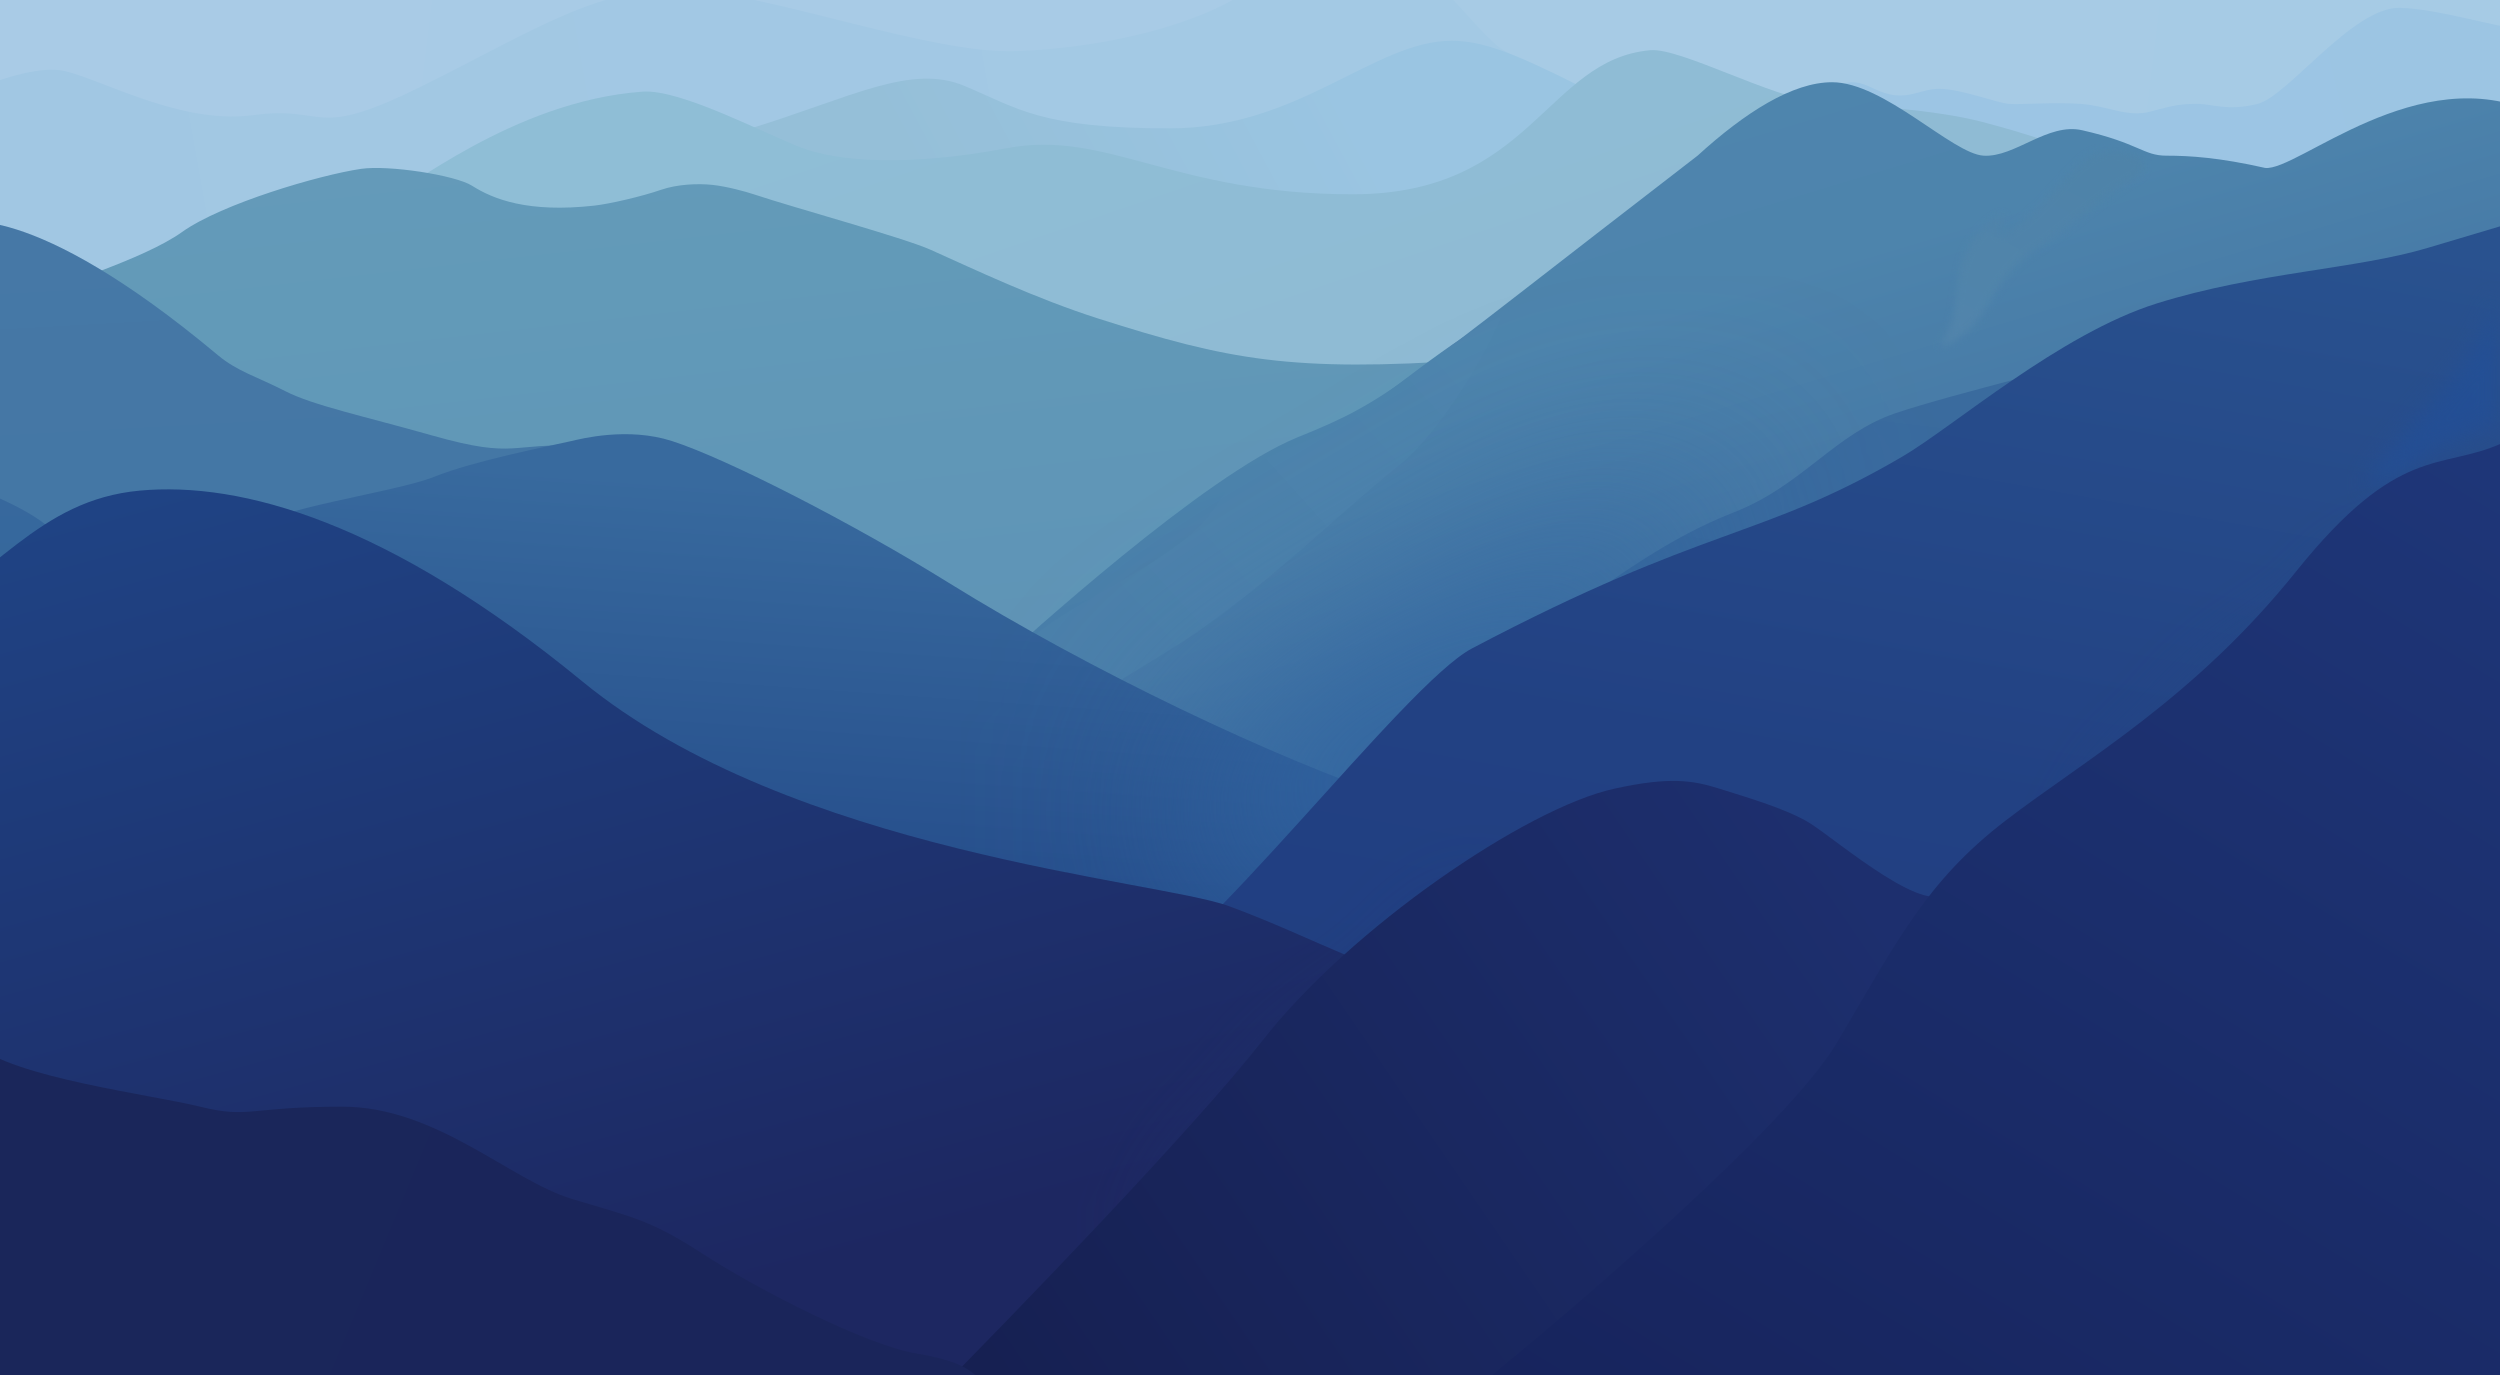
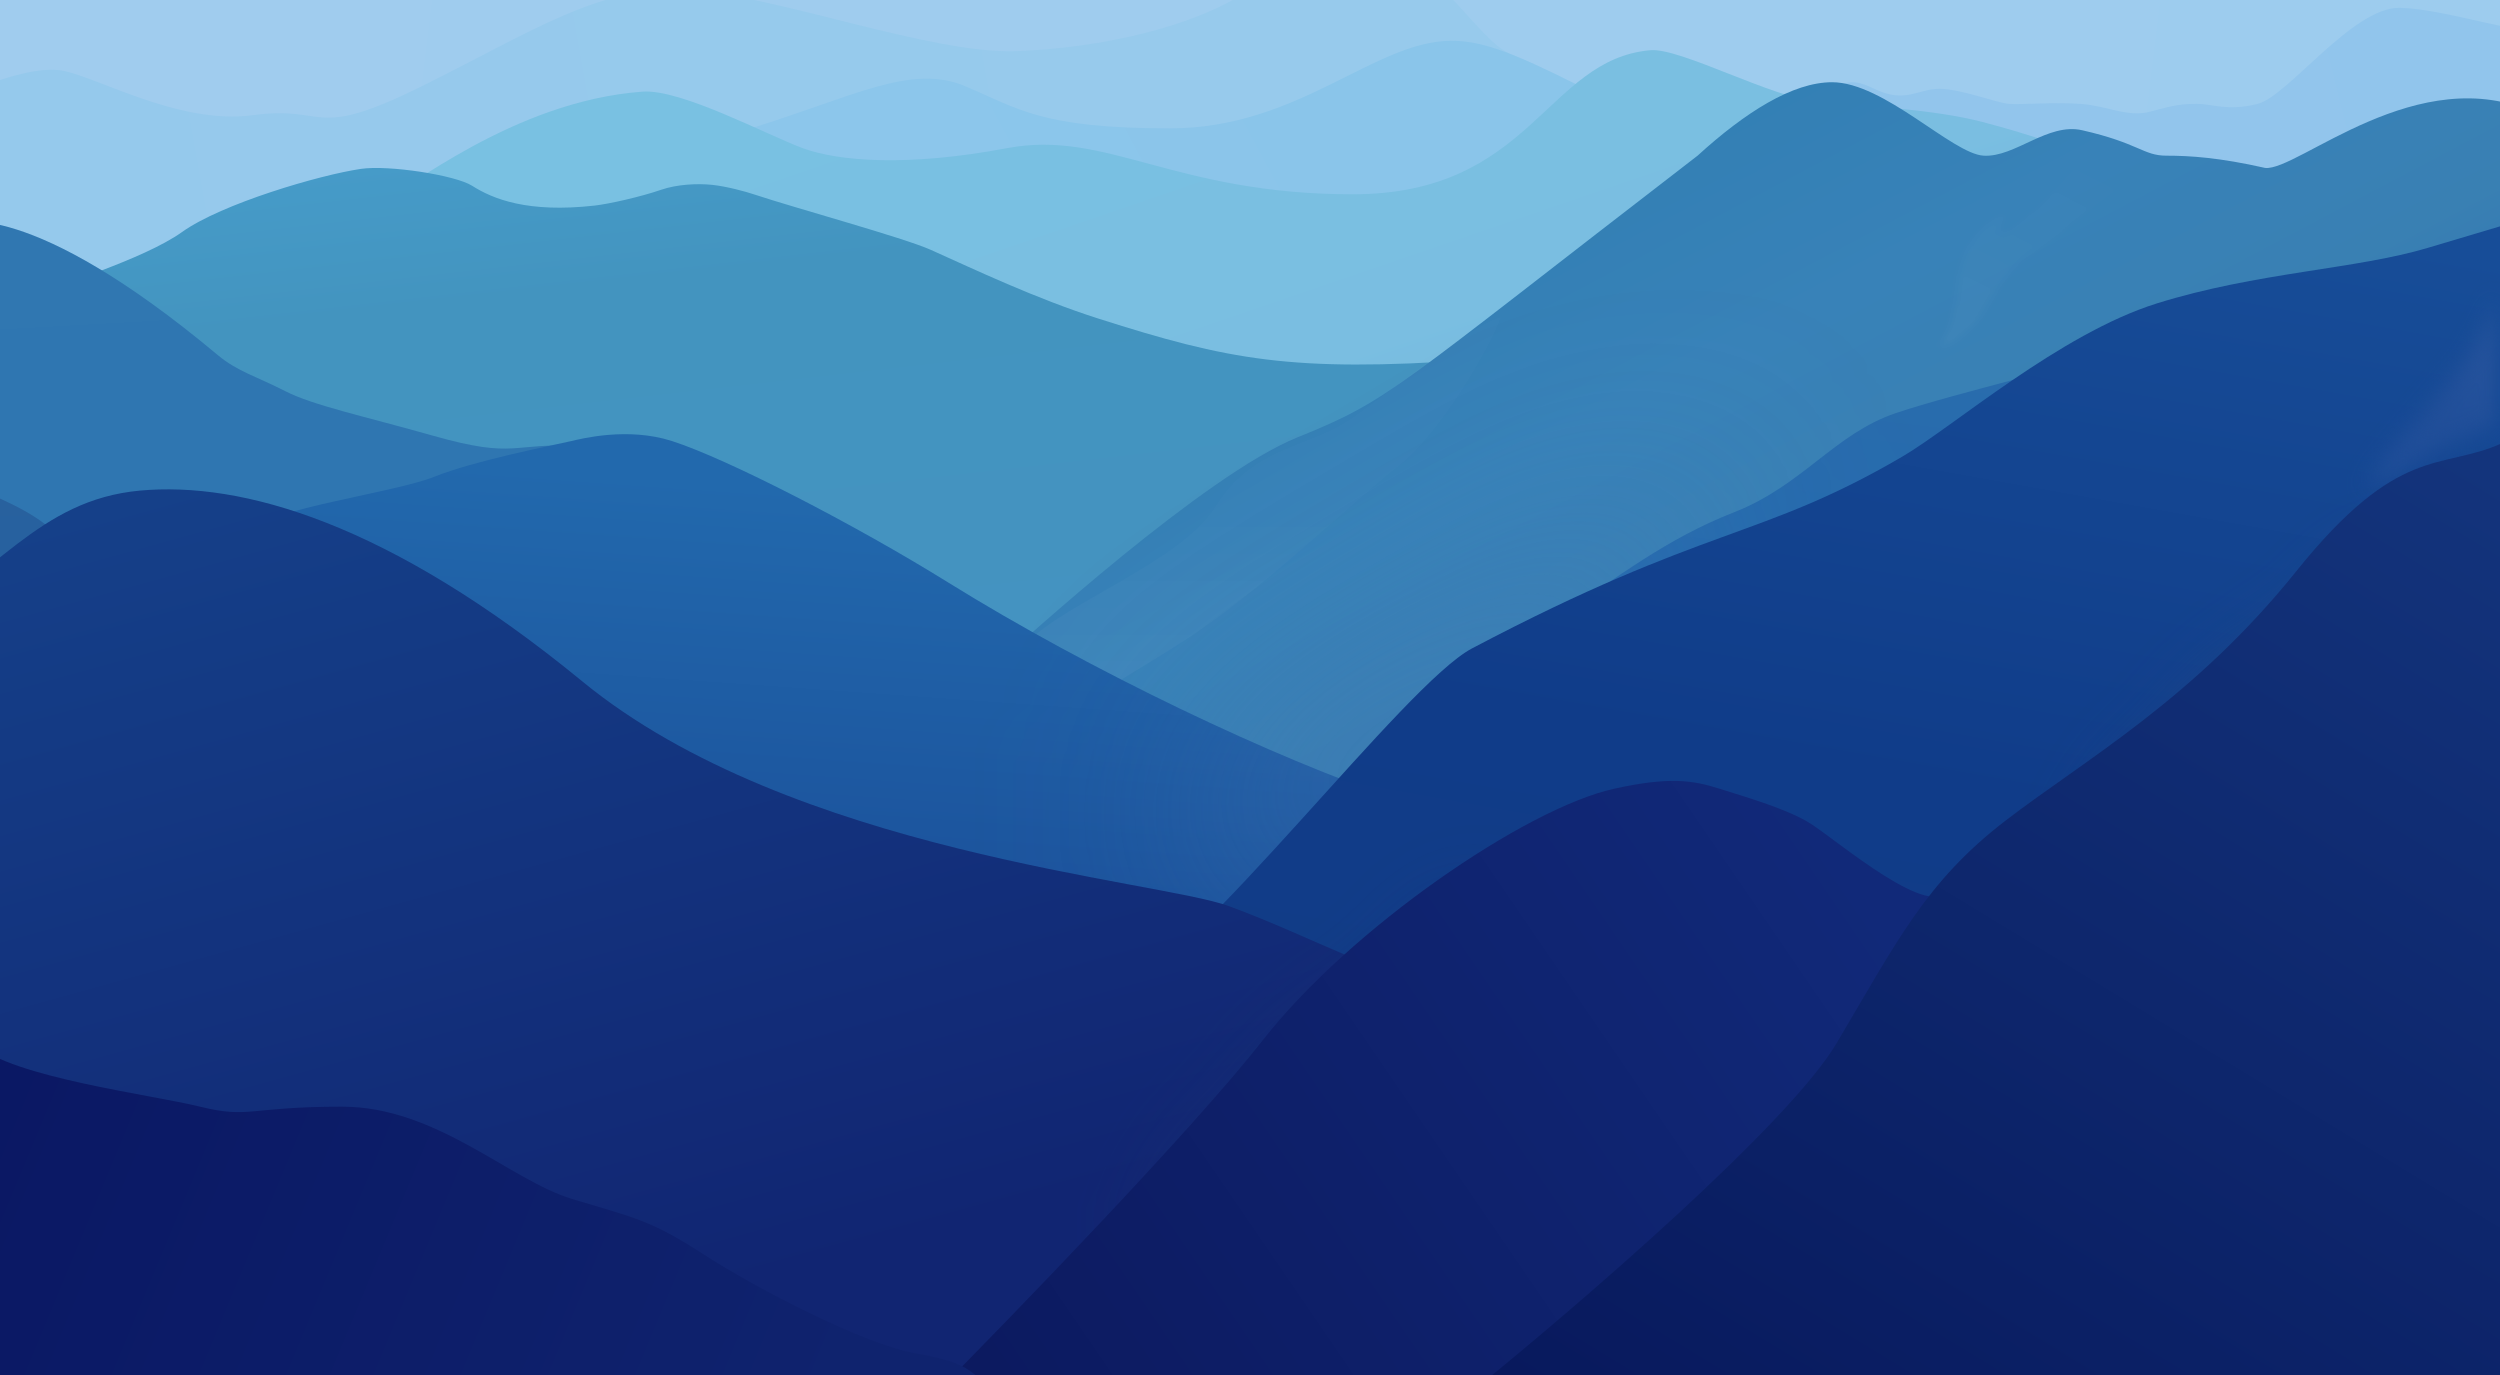
<svg xmlns="http://www.w3.org/2000/svg" width="1440" height="792" viewBox="0 0 1440 792" fill="none">
-   <g clip-path="url(#clip0_4590_18373)">
-     <rect width="1440" height="792" fill="url(#paint0_linear_4590_18373)" />
-     <path d="M1079.62 51.158C1061.72 42.48 1063.35 50.074 1025.92 59.837V101.603H1511.38C1512.11 69.239 1513.12 5.596 1511.38 9.935C1509.21 15.359 1500.53 16.444 1477.75 19.156C1454.97 21.868 1409.41 5.053 1382.29 4.511C1355.17 3.969 1317.81 55.48 1300.39 59.837C1283.03 64.176 1274.35 59.837 1265.67 59.837C1256.99 59.837 1252.65 60.38 1239.09 64.176C1225.53 67.973 1214.14 60.922 1198.41 59.837C1182.68 58.752 1164.24 60.379 1157.19 59.837C1150.14 59.294 1129.53 51.158 1117.05 51.158C1104.57 51.158 1097.52 59.837 1079.62 51.158Z" fill="url(#paint1_linear_4590_18373)" />
-     <path d="M33.312 40.31C1.852 37.598 -58.356 73.94 -84.391 75.567L-156.532 192.186L-48.592 222.561L1009.11 161.268C1011.1 132.701 1006.72 75.567 973.311 75.567C931.546 75.567 886.525 40.31 866.999 29.462C847.472 18.614 818.182 -36.712 776.416 -33.458C757.764 -32.005 750.613 -27.111 720.948 -6.811L719.463 -5.795C688.545 15.36 633.762 27.835 584.945 29.462C536.128 31.089 447.172 -2.54 396.728 -5.795C346.283 -9.049 307.772 17.529 243.225 49.531C178.678 81.534 189.526 60.38 145.591 66.346C101.656 72.313 52.188 41.937 33.312 40.31Z" fill="url(#paint2_linear_4590_18373)" />
-     <path d="M555.655 49.532C524.737 36.514 490.565 56.041 432.527 73.94L418.967 124.384L877.847 137.945C899.724 114.078 936.319 62.766 907.68 48.447C871.881 30.547 853.981 23.496 836.081 23.496C791.604 23.496 748.211 73.94 673.9 73.94C599.59 73.94 586.572 62.55 555.655 49.532Z" fill="url(#paint3_linear_4590_18373)" />
-     <path d="M370.15 52.786C294.754 58.21 232.377 111.909 224.783 111.909V351.113L1220.11 293.617L1207.09 159.099C1208.72 140.114 1211 100.735 1207.09 95.094C1202.21 88.043 1168.58 77.195 1141.46 70.143C1114.34 63.092 1074.2 60.922 1047.62 58.753C1021.04 56.583 967.893 27.356 950.53 28.92C890.322 34.344 882.186 111.909 779.128 111.909C676.07 111.909 637.558 74.483 580.063 85.331C522.567 96.179 482.971 92.925 462.359 85.331C441.748 77.737 392.36 51.188 370.15 52.786Z" fill="url(#paint4_linear_4590_18373)" />
-     <path d="M104.91 133.605C82.129 149.878 30.058 165.065 22.464 169.404L80.502 233.409L563.791 416.744L847.472 207.373C743.871 214.424 707.53 207.373 632.677 183.507C596.569 171.995 561.182 155.142 536.128 143.911C520.398 136.86 458.031 119.868 434.154 111.909C429.273 110.281 418.672 107.383 410.288 106.485C401.904 105.587 390.035 106.13 380.814 109.31C369.245 113.3 350.994 117.459 342.487 118.418C303.976 122.757 283.906 114.62 271.973 107.027C262.21 100.814 223.699 94.962 207.969 97.263C184.103 100.756 127.692 117.333 104.91 133.605Z" fill="url(#paint5_linear_4590_18373)" />
-     <path d="M747.477 251.851C693.769 273.548 589.369 368.97 573.443 383.115C557.517 397.259 549.688 420.541 549.688 420.541L747.477 576.213L1460.65 159.099C1461.86 131.074 1463.55 73.072 1460.65 65.261C1393 33.801 1323.29 98.891 1304.69 96.721C1278.36 90.755 1261.31 89.67 1247.89 89.67C1234.46 89.67 1232.14 82.488 1199.34 75.025C1179.47 70.503 1160.61 90.755 1142.54 89.67C1124.46 88.585 1085.22 47.362 1055.26 47.362C1032.54 47.362 1005.17 64.719 977.8 89.67C801.701 225.273 801.184 230.155 747.477 251.851Z" fill="url(#paint6_linear_4590_18373)" />
-     <path d="M894.815 357.164C857.421 382.221 843.549 397.501 800.908 425.338C845.996 415.192 973.028 381.108 989.557 378.081C1006.09 375.054 1134.14 318.302 1196.1 290.304C1229.49 272.903 1295.88 194.601 1288.71 188.755C1279.75 181.447 1257 188.755 1233.22 197.563C1202.91 208.788 1126.39 226.291 1091.68 238.049C1056.96 249.806 1037.96 279.749 999.006 294.974C960.05 310.2 932.209 332.107 894.815 357.164Z" fill="url(#paint7_linear_4590_18373)" />
-     <g filter="url(#filter0_f_4590_18373)">
-       <path d="M1127.69 163.304C1124.98 186.311 1123.89 188.229 1117.38 199.732C1123.35 199.732 1137.45 188.228 1142.88 179.121C1148.3 170.014 1156.44 153.717 1171.62 144.61C1186.81 135.502 1213.93 111.057 1226.95 104.346C1239.97 97.635 1235.2 90.245 1226.95 88.529C1217.66 86.594 1210.17 85.754 1202.57 90.688C1192.68 97.108 1179.22 117.288 1160.23 131.189C1141.25 145.089 1160.23 119.685 1151.55 124.478C1142.88 129.271 1130.4 140.296 1127.69 163.304Z" fill="url(#paint8_linear_4590_18373)" />
+   <g clip-path="url(#clip0_7506_9781)">
+     <rect width="1440" height="792" fill="url(#paint0_linear_7506_9781)" />
+     <path d="M1079.62 51.159C1061.72 42.48 1063.35 50.074 1025.92 59.837V101.603H1511.38C1512.11 69.239 1513.12 5.596 1511.38 9.935C1509.21 15.36 1500.53 16.444 1477.75 19.156C1454.97 21.869 1409.41 5.054 1382.29 4.511C1355.17 3.969 1317.81 55.48 1300.39 59.837C1283.03 64.176 1274.35 59.837 1265.67 59.837C1256.99 59.837 1252.65 60.38 1239.09 64.177C1225.53 67.974 1214.14 60.922 1198.41 59.837C1182.68 58.752 1164.24 60.38 1157.19 59.837C1150.14 59.295 1129.53 51.159 1117.05 51.159C1104.57 51.159 1097.52 59.837 1079.62 51.159Z" fill="url(#paint1_linear_7506_9781)" />
+     <path d="M33.312 40.31C1.852 37.598 -58.356 73.94 -84.391 75.567L-156.532 192.186L-48.592 222.561L1009.11 161.268C1011.1 132.701 1006.72 75.567 973.311 75.567C931.546 75.567 886.525 40.31 866.999 29.462C847.472 18.614 818.182 -36.712 776.416 -33.458C757.764 -32.005 750.613 -27.111 720.948 -6.811L719.463 -5.795C688.545 15.36 633.762 27.835 584.945 29.462C536.128 31.089 447.172 -2.54 396.728 -5.795C346.283 -9.049 307.772 17.529 243.225 49.531C178.678 81.534 189.526 60.38 145.591 66.346C101.656 72.313 52.188 41.937 33.312 40.31Z" fill="url(#paint2_linear_7506_9781)" />
+     <path d="M555.655 49.532C524.737 36.514 490.565 56.041 432.527 73.94L418.967 124.384L877.847 137.945C899.724 114.079 936.319 62.767 907.68 48.447C871.881 30.547 853.981 23.496 836.081 23.496C791.604 23.496 748.211 73.94 673.9 73.94C599.59 73.94 586.572 62.55 555.655 49.532Z" fill="url(#paint3_linear_7506_9781)" />
+     <path d="M370.15 52.786C294.754 58.21 232.377 111.909 224.783 111.909V351.112L1220.11 293.617L1207.09 159.099C1208.72 140.114 1211 100.735 1207.09 95.094C1202.21 88.043 1168.58 77.194 1141.46 70.143C1114.34 63.092 1074.2 60.922 1047.62 58.752C1021.04 56.583 967.893 27.356 950.53 28.92C890.322 34.344 882.186 111.909 779.128 111.909C676.07 111.909 637.558 74.483 580.063 85.331C522.567 96.179 482.971 92.924 462.359 85.331C441.748 77.737 392.36 51.188 370.15 52.786Z" fill="url(#paint4_linear_7506_9781)" />
+     <path d="M104.91 133.605C82.129 149.878 30.058 165.065 22.464 169.405L80.502 233.409L563.791 416.744L847.472 207.373C743.871 214.425 707.53 207.373 632.677 183.507C596.569 171.995 561.182 155.142 536.128 143.911C520.398 136.86 458.031 119.868 434.154 111.909C429.273 110.282 418.672 107.383 410.288 106.485C401.904 105.587 390.035 106.13 380.814 109.31C369.245 113.3 350.994 117.459 342.487 118.418C303.976 122.757 283.906 114.621 271.973 107.027C262.21 100.814 223.699 94.962 207.969 97.264C184.103 100.756 127.692 117.333 104.91 133.605Z" fill="url(#paint5_linear_7506_9781)" />
+     <path d="M747.477 251.851C693.769 273.548 589.369 368.97 573.443 383.115C557.517 397.259 549.688 420.541 549.688 420.541L747.477 576.213L1460.65 159.099C1461.86 131.074 1463.55 73.072 1460.65 65.261C1393 33.801 1323.29 98.891 1304.69 96.721C1278.36 90.755 1261.31 89.67 1247.89 89.67C1234.46 89.67 1232.14 82.488 1199.34 75.025C1179.47 70.503 1160.61 90.755 1142.54 89.67C1124.46 88.585 1085.22 47.362 1055.26 47.362C1032.54 47.362 1005.17 64.719 977.8 89.67C801.701 225.273 801.184 230.155 747.477 251.851Z" fill="url(#paint6_linear_7506_9781)" />
+     <path d="M894.815 357.164C857.421 382.221 843.549 397.501 800.908 425.338C845.996 415.192 973.028 381.108 989.557 378.081C1006.09 375.054 1134.14 318.302 1196.1 290.304C1229.49 272.903 1295.88 194.601 1288.71 188.755C1279.75 181.447 1257 188.755 1233.22 197.563C1202.91 208.788 1126.39 226.291 1091.68 238.049C1056.96 249.806 1037.96 279.749 999.006 294.974C960.05 310.2 932.209 332.107 894.815 357.164Z" fill="url(#paint7_linear_7506_9781)" />
+     <g filter="url(#filter0_f_7506_9781)">
+       <path d="M1127.69 163.304C1124.98 186.311 1123.89 188.229 1117.38 199.732C1123.35 199.732 1137.45 188.228 1142.88 179.121C1148.3 170.014 1156.44 153.717 1171.62 144.61C1186.81 135.502 1213.93 111.057 1226.95 104.346C1239.97 97.635 1235.2 90.245 1226.95 88.529C1217.66 86.594 1210.17 85.754 1202.57 90.688C1192.68 97.108 1179.22 117.288 1160.23 131.189C1141.25 145.089 1160.23 119.685 1151.55 124.478C1142.88 129.271 1130.4 140.296 1127.69 163.304Z" fill="url(#paint8_linear_7506_9781)" fill-opacity="0.05" />
    </g>
-     <path d="M680.408 370.098C633.761 399.93 633.218 394.506 613.149 429.763L574.638 414.033C574.638 410.804 569.492 396.321 573.011 386.912C575.599 379.989 583.793 377.743 591.452 370.098C615.64 345.956 680.408 323.45 700.477 291.448C720.546 259.446 748.965 258.291 772.618 244.801C791.693 233.921 841.453 190.424 864.415 182.649C858.268 199.826 830.005 249.031 805.705 268.124C775.33 291.99 727.055 340.265 680.408 370.098Z" fill="url(#paint9_linear_4590_18373)" />
-     <path d="M-26.354 128.594C-29.066 129.074 -45.881 135.103 -58.898 145.408V431.259L684.206 610.798L797.57 537.572C786.36 524.373 720.284 487.651 578.823 398.695C401.996 287.501 366.662 258.969 335.866 257.041C293.558 254.392 298.792 264.994 248.89 250.828C210.379 239.896 180.383 233.57 164.268 225.282C148.152 216.995 136.798 214.019 125.522 204.594C16.496 113.47 -23.642 128.114 -26.354 128.594Z" fill="url(#paint10_linear_4590_18373)" />
-     <path d="M30.057 305.483C9.445 285.414 -53.474 267.514 -62.153 266.429L-89.273 390.099L-12.793 384.133C8.361 364.606 46.546 321.538 30.057 305.483Z" fill="url(#paint11_linear_4590_18373)" />
-     <path d="M250.276 274.565C227.712 283.678 155.173 293.008 143.421 305.483C158.428 321.936 245.828 381.421 260.582 403.117C279.024 430.238 471.038 522.448 516.058 533.296C552.074 541.974 670.283 557.524 724.886 564.213L805.326 460.661C734.777 437.145 628.074 386.418 546.102 335.478C492.384 302.096 419.087 264.35 387.084 254.044C361.482 245.8 334.564 252.794 329.094 254.044C317.61 256.67 272.84 265.453 250.276 274.565Z" fill="url(#paint12_linear_4590_18373)" />
-     <g filter="url(#filter1_f_4590_18373)">
-       <path d="M767.737 391.251C746.228 402.939 686.507 447.594 669.561 464.476L739.532 538.787L862.659 472.07C878.736 438.954 1009.46 275.175 1004.77 275.175C998.905 275.175 915.186 300.264 899.543 312.601C883.9 324.938 789.246 379.563 767.737 391.251Z" fill="url(#paint13_linear_4590_18373)" />
+     <path d="M680.408 370.098C633.761 399.93 633.218 394.506 613.149 429.763L574.638 414.033C574.638 410.804 569.492 396.321 573.011 386.912C575.599 379.989 583.793 377.743 591.452 370.098C615.64 345.956 680.408 323.45 700.477 291.448C720.546 259.446 748.965 258.291 772.618 244.801C791.693 233.921 841.453 190.424 864.415 182.649C858.268 199.826 830.005 249.031 805.705 268.124C775.33 291.99 727.055 340.265 680.408 370.098Z" fill="url(#paint9_linear_7506_9781)" fill-opacity="0.05" />
+     <path d="M-26.354 128.594C-29.066 129.074 -45.881 135.103 -58.898 145.408V431.259L684.206 610.798L797.57 537.572C786.36 524.373 720.284 487.651 578.823 398.695C401.996 287.501 366.662 258.969 335.866 257.041C293.558 254.392 298.792 264.994 248.89 250.828C210.379 239.896 180.383 233.57 164.268 225.282C148.152 216.995 136.798 214.019 125.522 204.594C16.496 113.47 -23.642 128.114 -26.354 128.594Z" fill="url(#paint10_linear_7506_9781)" />
+     <path d="M30.057 305.483C9.445 285.414 -53.474 267.514 -62.153 266.429L-89.273 390.099L-12.793 384.133C8.361 364.606 46.546 321.538 30.057 305.483Z" fill="url(#paint11_linear_7506_9781)" />
+     <path d="M250.276 274.565C227.712 283.678 155.173 293.008 143.421 305.483C158.428 321.936 245.828 381.421 260.582 403.117C279.024 430.238 471.038 522.448 516.058 533.296C552.074 541.974 670.283 557.524 724.886 564.213L805.326 460.661C734.777 437.145 628.074 386.418 546.102 335.478C492.384 302.096 419.087 264.35 387.084 254.044C361.482 245.8 334.564 252.794 329.094 254.044C317.61 256.67 272.84 265.453 250.276 274.565Z" fill="url(#paint12_linear_7506_9781)" />
+     <g filter="url(#filter1_f_7506_9781)">
+       <path d="M767.737 391.251C746.228 402.939 686.507 447.594 669.561 464.476L739.532 538.787L862.659 472.07C878.736 438.954 1009.46 275.175 1004.77 275.175C998.905 275.175 915.186 300.264 899.543 312.601C883.9 324.938 789.246 379.563 767.737 391.251Z" fill="url(#paint13_linear_7506_9781)" fill-opacity="0.4" />
    </g>
-     <path d="M847.891 373.477C808.837 394.064 692.019 550.919 640.49 574.584L721.632 815.468H1515.18C1515.72 578.636 1516.48 105.421 1515.18 107.224C1459.25 125.013 1439.79 130.325 1398.56 142.721C1357.34 155.116 1299.91 156.768 1242.38 174.755C1186.51 192.221 1124.94 245.933 1095.77 262.99C1013.81 310.921 983.494 301.996 847.891 373.477Z" fill="url(#paint14_linear_4590_18373)" />
-     <g filter="url(#filter2_f_4590_18373)">
-       <path d="M1404.96 226.875C1442.48 183.937 1428.21 179.999 1455.26 151.077C1463.54 144.444 1483.32 129.931 1496.17 124.952C1509.02 119.972 1526.37 119.369 1533.43 119.69C1533.31 136.981 1532.53 173.353 1530.34 180.516C1527.6 189.47 1491.23 205.225 1474.71 219.591C1458.2 233.958 1425.6 250.175 1410.14 255.928C1394.68 261.68 1365.6 284.887 1364.38 281.459C1363.16 278.03 1367.45 269.813 1404.96 226.875Z" fill="url(#paint15_linear_4590_18373)" />
+     <path d="M847.891 373.477C808.837 394.064 692.019 550.919 640.49 574.584L721.632 815.468H1515.18C1515.72 578.636 1516.48 105.421 1515.18 107.224C1459.25 125.013 1439.79 130.325 1398.56 142.721C1357.34 155.116 1299.91 156.768 1242.38 174.755C1186.51 192.221 1124.94 245.933 1095.77 262.99C1013.81 310.921 983.494 301.996 847.891 373.477Z" fill="url(#paint14_linear_7506_9781)" />
+     <g filter="url(#filter2_f_7506_9781)">
+       <path d="M1404.96 226.875C1442.48 183.937 1428.21 179.998 1455.26 151.077C1463.54 144.443 1483.32 129.931 1496.17 124.951C1509.02 119.972 1526.37 119.369 1533.43 119.69C1533.31 136.98 1532.53 173.353 1530.34 180.516C1527.6 189.47 1491.23 205.225 1474.71 219.591C1458.2 233.957 1425.6 250.175 1410.14 255.928C1394.68 261.68 1365.6 284.887 1364.38 281.458C1363.16 278.03 1367.45 269.813 1404.96 226.875Z" fill="url(#paint15_linear_7506_9781)" />
    </g>
-     <g filter="url(#filter3_f_4590_18373)">
+     <g filter="url(#filter3_f_7506_9781)">
      <path d="M1238.9 440.903C1226.34 449.164 1214.23 473.03 1201.67 498.273L1222.3 511.124L1368.53 390.417C1379.6 367.009 1400.92 320.195 1397.69 320.195C1393.65 320.195 1367.64 329.374 1356.87 338.095C1346.1 346.815 1341.62 358.289 1326.82 366.55C1312.01 374.812 1284.65 393.17 1272.99 405.103C1261.33 417.036 1251.46 432.641 1238.9 440.903Z" fill="#234682" />
    </g>
-     <path d="M80.502 282.593C21.922 288.017 -2.487 331.952 -61.067 365.039V795.714H769.365C771.173 729.178 836.817 572 832.478 567.661C799.391 564.948 755.477 539.357 707.745 521.891C666.915 506.95 455.833 491.276 335.418 392.488C223.681 300.821 139.083 277.169 80.502 282.593Z" fill="url(#paint16_linear_4590_18373)" />
-     <g filter="url(#filter4_f_4590_18373)">
+     <path d="M80.502 282.593C21.922 288.017 -2.487 331.952 -61.067 365.039V795.714H769.365C771.173 729.178 836.817 572 832.478 567.661C799.391 564.948 755.477 539.357 707.745 521.891C666.915 506.95 455.833 491.276 335.418 392.488C223.681 300.821 139.083 277.169 80.502 282.593Z" fill="url(#paint16_linear_7506_9781)" />
+     <g filter="url(#filter4_f_7506_9781)">
      <path d="M692.651 646.234C679.189 655.481 666.208 682.195 652.746 710.45L674.862 724.834L831.598 589.724C843.457 563.524 866.311 511.124 862.849 511.124C858.522 511.124 830.636 521.399 819.097 531.159C807.559 540.92 802.751 553.763 786.885 563.01C771.019 572.257 741.691 592.807 729.191 606.163C716.69 619.52 706.113 636.987 692.651 646.234Z" fill="#1E3776" fill-opacity="0.3" />
    </g>
-     <path d="M727.511 598.983C687.41 650.238 583.575 757.565 536.67 804.821L1141.2 800.05C1139.19 733.028 1328.1 428.784 1323.75 418.424C1318.31 405.474 1134.32 481.863 1122.31 511.457C1113.98 531.972 1058.51 484.335 1042.83 474.365C1029.86 466.12 1006.15 459.271 990.589 454.346C975.03 449.421 961.701 447.243 929.592 454.347C878.602 465.627 777.637 534.915 727.511 598.983Z" fill="url(#paint17_linear_4590_18373)" />
-     <path d="M1057.93 600.823C1030.16 647.682 908.945 751.989 851.811 798.285L846.93 801.908H851.811H1505.96V215.561C1483.18 239.715 1476.13 239.715 1440.87 255.415C1405.61 271.116 1381.75 255.415 1322.62 329.086C1263.5 402.757 1200.58 437.781 1155.02 472.805C1109.46 507.828 1092.64 542.248 1057.93 600.823Z" fill="url(#paint18_linear_4590_18373)" />
-     <path d="M-13.878 601.64C-30.802 586.452 -50.943 581.932 -58.898 581.571V794.738C149.207 795.281 565.417 796.04 565.417 794.738C558.366 789.857 556.196 784.433 527.449 779.551C498.701 774.669 436.323 742.667 405.406 722.598C374.488 702.528 365.267 701.444 329.468 690.595C293.669 679.747 251.361 637.439 197.12 637.439C142.879 637.439 143.964 644.49 115.216 637.439C86.468 630.388 7.276 620.624 -13.878 601.64Z" fill="url(#paint19_linear_4590_18373)" />
+     <path d="M727.511 598.983C687.41 650.238 583.575 757.565 536.67 804.821L1141.2 800.05C1139.19 733.028 1328.1 428.784 1323.75 418.424C1318.31 405.474 1134.32 481.863 1122.31 511.457C1113.98 531.972 1058.51 484.335 1042.83 474.365C1029.86 466.12 1006.15 459.271 990.589 454.346C975.03 449.421 961.701 447.243 929.592 454.347C878.602 465.627 777.637 534.915 727.511 598.983Z" fill="url(#paint17_linear_7506_9781)" />
+     <path d="M1057.93 600.823C1030.16 647.682 908.945 751.989 851.811 798.285L846.93 801.908H851.811H1505.96V215.561C1483.18 239.715 1476.13 239.715 1440.87 255.415C1405.61 271.116 1381.75 255.415 1322.62 329.086C1263.5 402.757 1200.58 437.781 1155.02 472.805C1109.46 507.828 1092.64 542.248 1057.93 600.823Z" fill="url(#paint18_linear_7506_9781)" />
+     <path d="M-13.878 601.64C-30.802 586.452 -50.943 581.932 -58.898 581.571V794.738C149.207 795.281 565.417 796.04 565.417 794.738C558.366 789.857 556.196 784.433 527.449 779.551C498.701 774.669 436.323 742.667 405.406 722.598C374.488 702.528 365.267 701.444 329.468 690.595C293.669 679.747 251.361 637.439 197.12 637.439C142.879 637.439 143.964 644.49 115.216 637.439C86.468 630.388 7.276 620.624 -13.878 601.64Z" fill="url(#paint19_linear_7506_9781)" />
  </g>
  <defs>
-     <filter id="filter0_f_4590_18373" x="1113.38" y="83.008" width="125.64" height="120.724" filterUnits="userSpaceOnUse" color-interpolation-filters="sRGB">
+     <filter id="filter0_f_7506_9781" x="1113.38" y="83.008" width="125.64" height="120.724" filterUnits="userSpaceOnUse" color-interpolation-filters="sRGB">
      <feFlood flood-opacity="0" result="BackgroundImageFix" />
      <feBlend mode="normal" in="SourceGraphic" in2="BackgroundImageFix" result="shape" />
-       <feGaussianBlur stdDeviation="2" result="effect1_foregroundBlur_4590_18373" />
+       <feGaussianBlur stdDeviation="2" result="effect1_foregroundBlur_7506_9781" />
    </filter>
-     <filter id="filter1_f_4590_18373" x="553.561" y="159.175" width="567.334" height="495.612" filterUnits="userSpaceOnUse" color-interpolation-filters="sRGB">
+     <filter id="filter1_f_7506_9781" x="553.561" y="159.175" width="567.334" height="495.612" filterUnits="userSpaceOnUse" color-interpolation-filters="sRGB">
      <feFlood flood-opacity="0" result="BackgroundImageFix" />
      <feBlend mode="normal" in="SourceGraphic" in2="BackgroundImageFix" result="shape" />
-       <feGaussianBlur stdDeviation="58" result="effect1_foregroundBlur_4590_18373" />
+       <feGaussianBlur stdDeviation="58" result="effect1_foregroundBlur_7506_9781" />
    </filter>
-     <filter id="filter2_f_4590_18373" x="1352.2" y="107.619" width="193.228" height="186.184" filterUnits="userSpaceOnUse" color-interpolation-filters="sRGB">
+     <filter id="filter2_f_7506_9781" x="1352.2" y="107.619" width="193.228" height="186.184" filterUnits="userSpaceOnUse" color-interpolation-filters="sRGB">
      <feFlood flood-opacity="0" result="BackgroundImageFix" />
      <feBlend mode="normal" in="SourceGraphic" in2="BackgroundImageFix" result="shape" />
-       <feGaussianBlur stdDeviation="6" result="effect1_foregroundBlur_4590_18373" />
+       <feGaussianBlur stdDeviation="6" result="effect1_foregroundBlur_7506_9781" />
    </filter>
-     <filter id="filter3_f_4590_18373" x="1161.67" y="280.195" width="276.353" height="270.929" filterUnits="userSpaceOnUse" color-interpolation-filters="sRGB">
+     <filter id="filter3_f_7506_9781" x="1161.67" y="280.195" width="276.353" height="270.929" filterUnits="userSpaceOnUse" color-interpolation-filters="sRGB">
      <feFlood flood-opacity="0" result="BackgroundImageFix" />
      <feBlend mode="normal" in="SourceGraphic" in2="BackgroundImageFix" result="shape" />
-       <feGaussianBlur stdDeviation="20" result="effect1_foregroundBlur_4590_18373" />
+       <feGaussianBlur stdDeviation="20" result="effect1_foregroundBlur_7506_9781" />
    </filter>
-     <filter id="filter4_f_4590_18373" x="612.746" y="471.124" width="290.456" height="293.71" filterUnits="userSpaceOnUse" color-interpolation-filters="sRGB">
+     <filter id="filter4_f_7506_9781" x="612.746" y="471.124" width="290.456" height="293.71" filterUnits="userSpaceOnUse" color-interpolation-filters="sRGB">
      <feFlood flood-opacity="0" result="BackgroundImageFix" />
      <feBlend mode="normal" in="SourceGraphic" in2="BackgroundImageFix" result="shape" />
-       <feGaussianBlur stdDeviation="20" result="effect1_foregroundBlur_4590_18373" />
+       <feGaussianBlur stdDeviation="20" result="effect1_foregroundBlur_7506_9781" />
    </filter>
-     <linearGradient id="paint0_linear_4590_18373" x1="0" y1="0" x2="1471.5" y2="178.5" gradientUnits="userSpaceOnUse">
-       <stop stop-color="#A9CBE6" />
-       <stop offset="1" stop-color="#A6CBE5" />
+     <linearGradient id="paint0_linear_7506_9781" x1="0" y1="0" x2="1471.5" y2="178.5" gradientUnits="userSpaceOnUse">
+       <stop stop-color="#A0CCEE" />
+       <stop offset="1" stop-color="#9DCCEE" />
    </linearGradient>
-     <linearGradient id="paint1_linear_4590_18373" x1="1502.7" y1="25.122" x2="1195.16" y2="101.06" gradientUnits="userSpaceOnUse">
-       <stop stop-color="#9CC5E3" />
-       <stop offset="1" stop-color="#9CC5E4" />
+     <linearGradient id="paint1_linear_7506_9781" x1="1502.7" y1="25.123" x2="1195.16" y2="101.06" gradientUnits="userSpaceOnUse">
+       <stop stop-color="#91C5EC" />
+       <stop offset="1" stop-color="#92C5EC" />
    </linearGradient>
-     <linearGradient id="paint2_linear_4590_18373" x1="790.519" y1="-6.879" x2="-107.173" y2="153.132" gradientUnits="userSpaceOnUse">
-       <stop stop-color="#A3C9E4" />
-       <stop offset="1" stop-color="#A1C7E3" />
+     <linearGradient id="paint2_linear_7506_9781" x1="790.519" y1="-6.879" x2="-107.173" y2="153.132" gradientUnits="userSpaceOnUse">
+       <stop stop-color="#97CAEC" />
+       <stop offset="1" stop-color="#95C9EC" />
    </linearGradient>
-     <linearGradient id="paint3_linear_4590_18373" x1="541.552" y1="137.945" x2="760.144" y2="20.784" gradientUnits="userSpaceOnUse">
-       <stop stop-color="#95BFD8" />
-       <stop offset="1" stop-color="#9AC5E2" />
+     <linearGradient id="paint3_linear_7506_9781" x1="541.552" y1="137.945" x2="760.144" y2="20.784" gradientUnits="userSpaceOnUse">
+       <stop stop-color="#8CC6EB" />
+       <stop offset="1" stop-color="#8AC5EA" />
    </linearGradient>
-     <linearGradient id="paint4_linear_4590_18373" x1="605.065" y1="8.171" x2="722.446" y2="351.113" gradientUnits="userSpaceOnUse">
-       <stop stop-color="#8FBED6" />
-       <stop offset="0.658" stop-color="#8FBBD4" />
-       <stop offset="1" stop-color="#8DBAD3" />
+     <linearGradient id="paint4_linear_7506_9781" x1="605.065" y1="8.171" x2="722.446" y2="351.112" gradientUnits="userSpaceOnUse">
+       <stop stop-color="#79C1E2" />
+       <stop offset="0.658" stop-color="#7ABEE1" />
+       <stop offset="1" stop-color="#71B7DC" />
    </linearGradient>
-     <linearGradient id="paint5_linear_4590_18373" x1="497.074" y1="-35.084" x2="548.603" y2="416.744" gradientUnits="userSpaceOnUse">
-       <stop stop-color="#669BBA" />
-       <stop offset="0.401" stop-color="#629AB8" />
-       <stop offset="0.974" stop-color="#5E93B6" />
+     <linearGradient id="paint5_linear_7506_9781" x1="497.074" y1="-35.084" x2="548.603" y2="416.745" gradientUnits="userSpaceOnUse">
+       <stop stop-color="#49A3D3" />
+       <stop offset="0.401" stop-color="#4394BF" />
+       <stop offset="0.974" stop-color="#4493C1" />
    </linearGradient>
-     <linearGradient id="paint6_linear_4590_18373" x1="1045.97" y1="-15.558" x2="1180.5" y2="430.05" gradientUnits="userSpaceOnUse">
-       <stop stop-color="#4F85AE" />
-       <stop offset="0.344" stop-color="#4D84AC" />
-       <stop offset="0.62" stop-color="#4679A6" />
-       <stop offset="1" stop-color="#356699" />
+     <linearGradient id="paint6_linear_7506_9781" x1="977.5" y1="47" x2="1178.82" y2="428.307" gradientUnits="userSpaceOnUse">
+       <stop stop-color="#327FB4" />
+       <stop offset="0.344" stop-color="#3882B8" />
+       <stop offset="0.62" stop-color="#3980B3" />
+       <stop offset="1" stop-color="#2A6AB5" />
    </linearGradient>
-     <linearGradient id="paint7_linear_4590_18373" x1="1075.1" y1="201.482" x2="1047" y2="437.684" gradientUnits="userSpaceOnUse">
-       <stop stop-color="#3A6B9E" />
-       <stop offset="1" stop-color="#37689D" />
+     <linearGradient id="paint7_linear_7506_9781" x1="1075.1" y1="201.482" x2="1047" y2="437.684" gradientUnits="userSpaceOnUse">
+       <stop stop-color="#296CAD" />
+       <stop offset="1" stop-color="#2269AD" />
    </linearGradient>
-     <linearGradient id="paint8_linear_4590_18373" x1="1132.57" y1="199.732" x2="1191.34" y2="86.014" gradientUnits="userSpaceOnUse">
-       <stop stop-color="#5184AB" />
-       <stop offset="1" stop-color="#4E83A9" />
+     <linearGradient id="paint8_linear_7506_9781" x1="1132.57" y1="199.732" x2="1191.34" y2="86.014" gradientUnits="userSpaceOnUse">
+       <stop stop-color="white" stop-opacity="0.6" />
+       <stop offset="1" stop-color="white" stop-opacity="0" />
    </linearGradient>
-     <linearGradient id="paint9_linear_4590_18373" x1="850.797" y1="193.486" x2="646.621" y2="378.154" gradientUnits="userSpaceOnUse">
-       <stop stop-color="#4E85AD" />
-       <stop offset="1" stop-color="#4B80AA" />
+     <linearGradient id="paint9_linear_7506_9781" x1="689.5" y1="289" x2="689.5" y2="387.5" gradientUnits="userSpaceOnUse">
+       <stop stop-color="white" stop-opacity="0.2" />
+       <stop offset="1" stop-color="white" stop-opacity="0.7" />
    </linearGradient>
-     <linearGradient id="paint10_linear_4590_18373" x1="8.903" y1="128.114" x2="36.024" y2="610.861" gradientUnits="userSpaceOnUse">
-       <stop stop-color="#4678A6" />
-       <stop offset="0.505" stop-color="#4376A4" />
-       <stop offset="1" stop-color="#4274A3" />
+     <linearGradient id="paint10_linear_7506_9781" x1="8.903" y1="128.114" x2="36.024" y2="610.861" gradientUnits="userSpaceOnUse">
+       <stop stop-color="#3077B1" />
+       <stop offset="0.505" stop-color="#2E75B1" />
+       <stop offset="1" stop-color="#2167A2" />
    </linearGradient>
-     <linearGradient id="paint11_linear_4590_18373" x1="-27.597" y1="266.429" x2="-27.597" y2="390.099" gradientUnits="userSpaceOnUse">
-       <stop stop-color="#37699E" />
-       <stop offset="1" stop-color="#35669A" />
+     <linearGradient id="paint11_linear_7506_9781" x1="-27.597" y1="266.429" x2="-27.597" y2="390.099" gradientUnits="userSpaceOnUse">
+       <stop stop-color="#28619E" />
+       <stop offset="1" stop-color="#2662A0" />
    </linearGradient>
-     <linearGradient id="paint12_linear_4590_18373" x1="225.325" y1="264.802" x2="209.053" y2="493.157" gradientUnits="userSpaceOnUse">
-       <stop stop-color="#386A9E" />
-       <stop offset="1" stop-color="#254D8B" />
+     <linearGradient id="paint12_linear_7506_9781" x1="225.325" y1="264.802" x2="209.053" y2="493.157" gradientUnits="userSpaceOnUse">
+       <stop stop-color="#2269AD" />
+       <stop offset="1" stop-color="#1B529C" />
    </linearGradient>
-     <linearGradient id="paint13_linear_4590_18373" x1="837.166" y1="511.666" x2="911.476" y2="266.496" gradientUnits="userSpaceOnUse">
-       <stop stop-color="#3064A2" />
-       <stop offset="1" stop-color="#2E619C" />
+     <linearGradient id="paint13_linear_7506_9781" x1="837.166" y1="511.666" x2="911.476" y2="266.496" gradientUnits="userSpaceOnUse">
+       <stop stop-color="#4173B0" />
+       <stop offset="1" stop-color="#3E78BB" />
    </linearGradient>
-     <linearGradient id="paint14_linear_4590_18373" x1="1214.14" y1="106.66" x2="1070.49" y2="911.118" gradientUnits="userSpaceOnUse">
-       <stop stop-color="#29528F" />
-       <stop offset="0.438" stop-color="#224183" />
-       <stop offset="1" stop-color="#1F3A7E" />
+     <linearGradient id="paint14_linear_7506_9781" x1="1214.14" y1="106.66" x2="1070.49" y2="911.118" gradientUnits="userSpaceOnUse">
+       <stop stop-color="#174D98" />
+       <stop offset="0.438" stop-color="#103C89" />
+       <stop offset="1" stop-color="#143B84" />
    </linearGradient>
-     <linearGradient id="paint15_linear_4590_18373" x1="1431.99" y1="259.414" x2="1493.29" y2="128.15" gradientUnits="userSpaceOnUse">
-       <stop stop-color="#234E94" />
-       <stop offset="1" stop-color="#245196" />
+     <linearGradient id="paint15_linear_7506_9781" x1="1431.99" y1="259.414" x2="1493.29" y2="128.15" gradientUnits="userSpaceOnUse">
+       <stop stop-color="#204E99" />
+       <stop offset="1" stop-color="#2C5AA1" />
    </linearGradient>
-     <linearGradient id="paint16_linear_4590_18373" x1="92.435" y1="282.159" x2="234.547" y2="795.281" gradientUnits="userSpaceOnUse">
-       <stop stop-color="#1F4384" />
-       <stop offset="1" stop-color="#1D2761" />
+     <linearGradient id="paint16_linear_7506_9781" x1="92.435" y1="282.159" x2="234.547" y2="795.281" gradientUnits="userSpaceOnUse">
+       <stop stop-color="#154089" />
+       <stop offset="1" stop-color="#112572" />
    </linearGradient>
-     <linearGradient id="paint17_linear_4590_18373" x1="1014.98" y1="425.609" x2="542.202" y2="749.104" gradientUnits="userSpaceOnUse">
-       <stop stop-color="#1D2F6E" />
-       <stop offset="1" stop-color="#162052" />
+     <linearGradient id="paint17_linear_7506_9781" x1="1014.98" y1="425.609" x2="542.202" y2="749.104" gradientUnits="userSpaceOnUse">
+       <stop stop-color="#112979" />
+       <stop offset="1" stop-color="#0C1A60" />
    </linearGradient>
-     <linearGradient id="paint18_linear_4590_18373" x1="1017.79" y1="885.24" x2="1403.34" y2="250.418" gradientUnits="userSpaceOnUse">
-       <stop stop-color="#17245D" />
-       <stop offset="1" stop-color="#1E3678" />
+     <linearGradient id="paint18_linear_7506_9781" x1="1017.79" y1="885.24" x2="1403.34" y2="250.418" gradientUnits="userSpaceOnUse">
+       <stop stop-color="#08195D" />
+       <stop offset="1" stop-color="#13347C" />
    </linearGradient>
-     <linearGradient id="paint19_linear_4590_18373" x1="490.022" y1="795.281" x2="-24.184" y2="581.571" gradientUnits="userSpaceOnUse">
-       <stop stop-color="#1A255A" />
-       <stop offset="1" stop-color="#1A265A" />
+     <linearGradient id="paint19_linear_7506_9781" x1="490.022" y1="795.281" x2="-24.184" y2="581.571" gradientUnits="userSpaceOnUse">
+       <stop stop-color="#0F236E" />
+       <stop offset="1" stop-color="#0A1763" />
    </linearGradient>
-     <clipPath id="clip0_4590_18373">
+     <clipPath id="clip0_7506_9781">
      <rect width="1440" height="792" fill="white" />
    </clipPath>
  </defs>
</svg>
